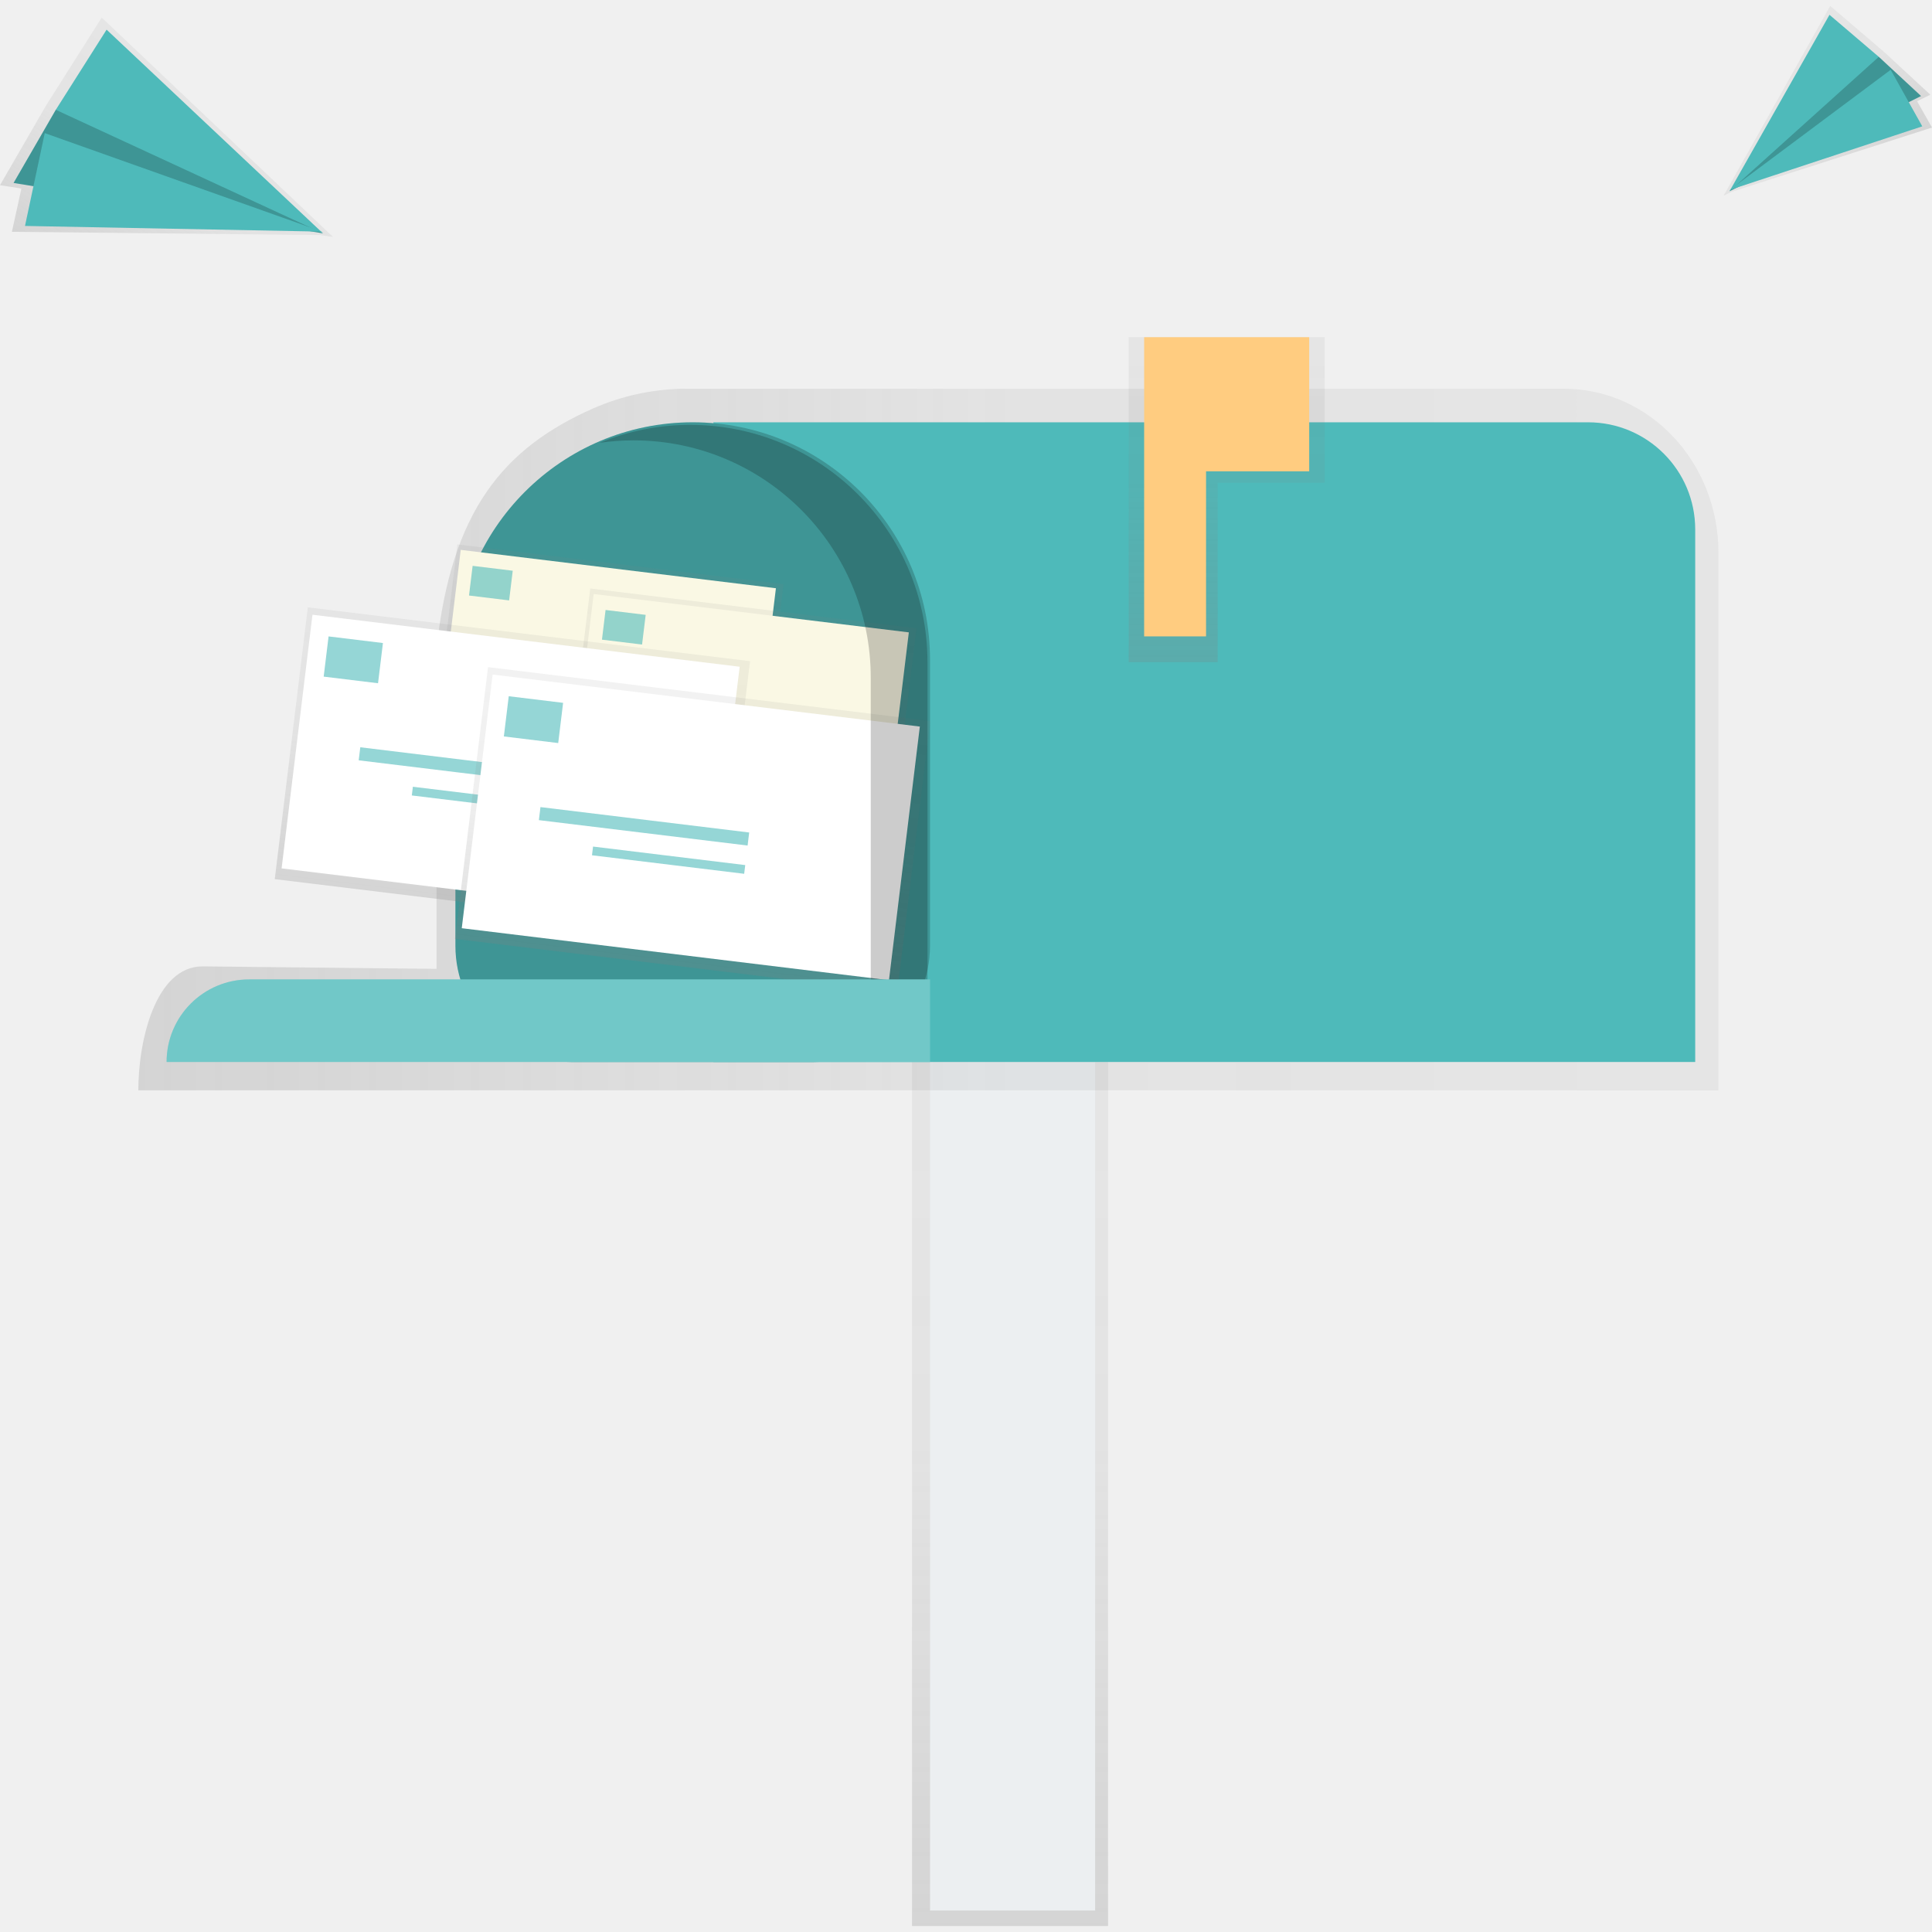
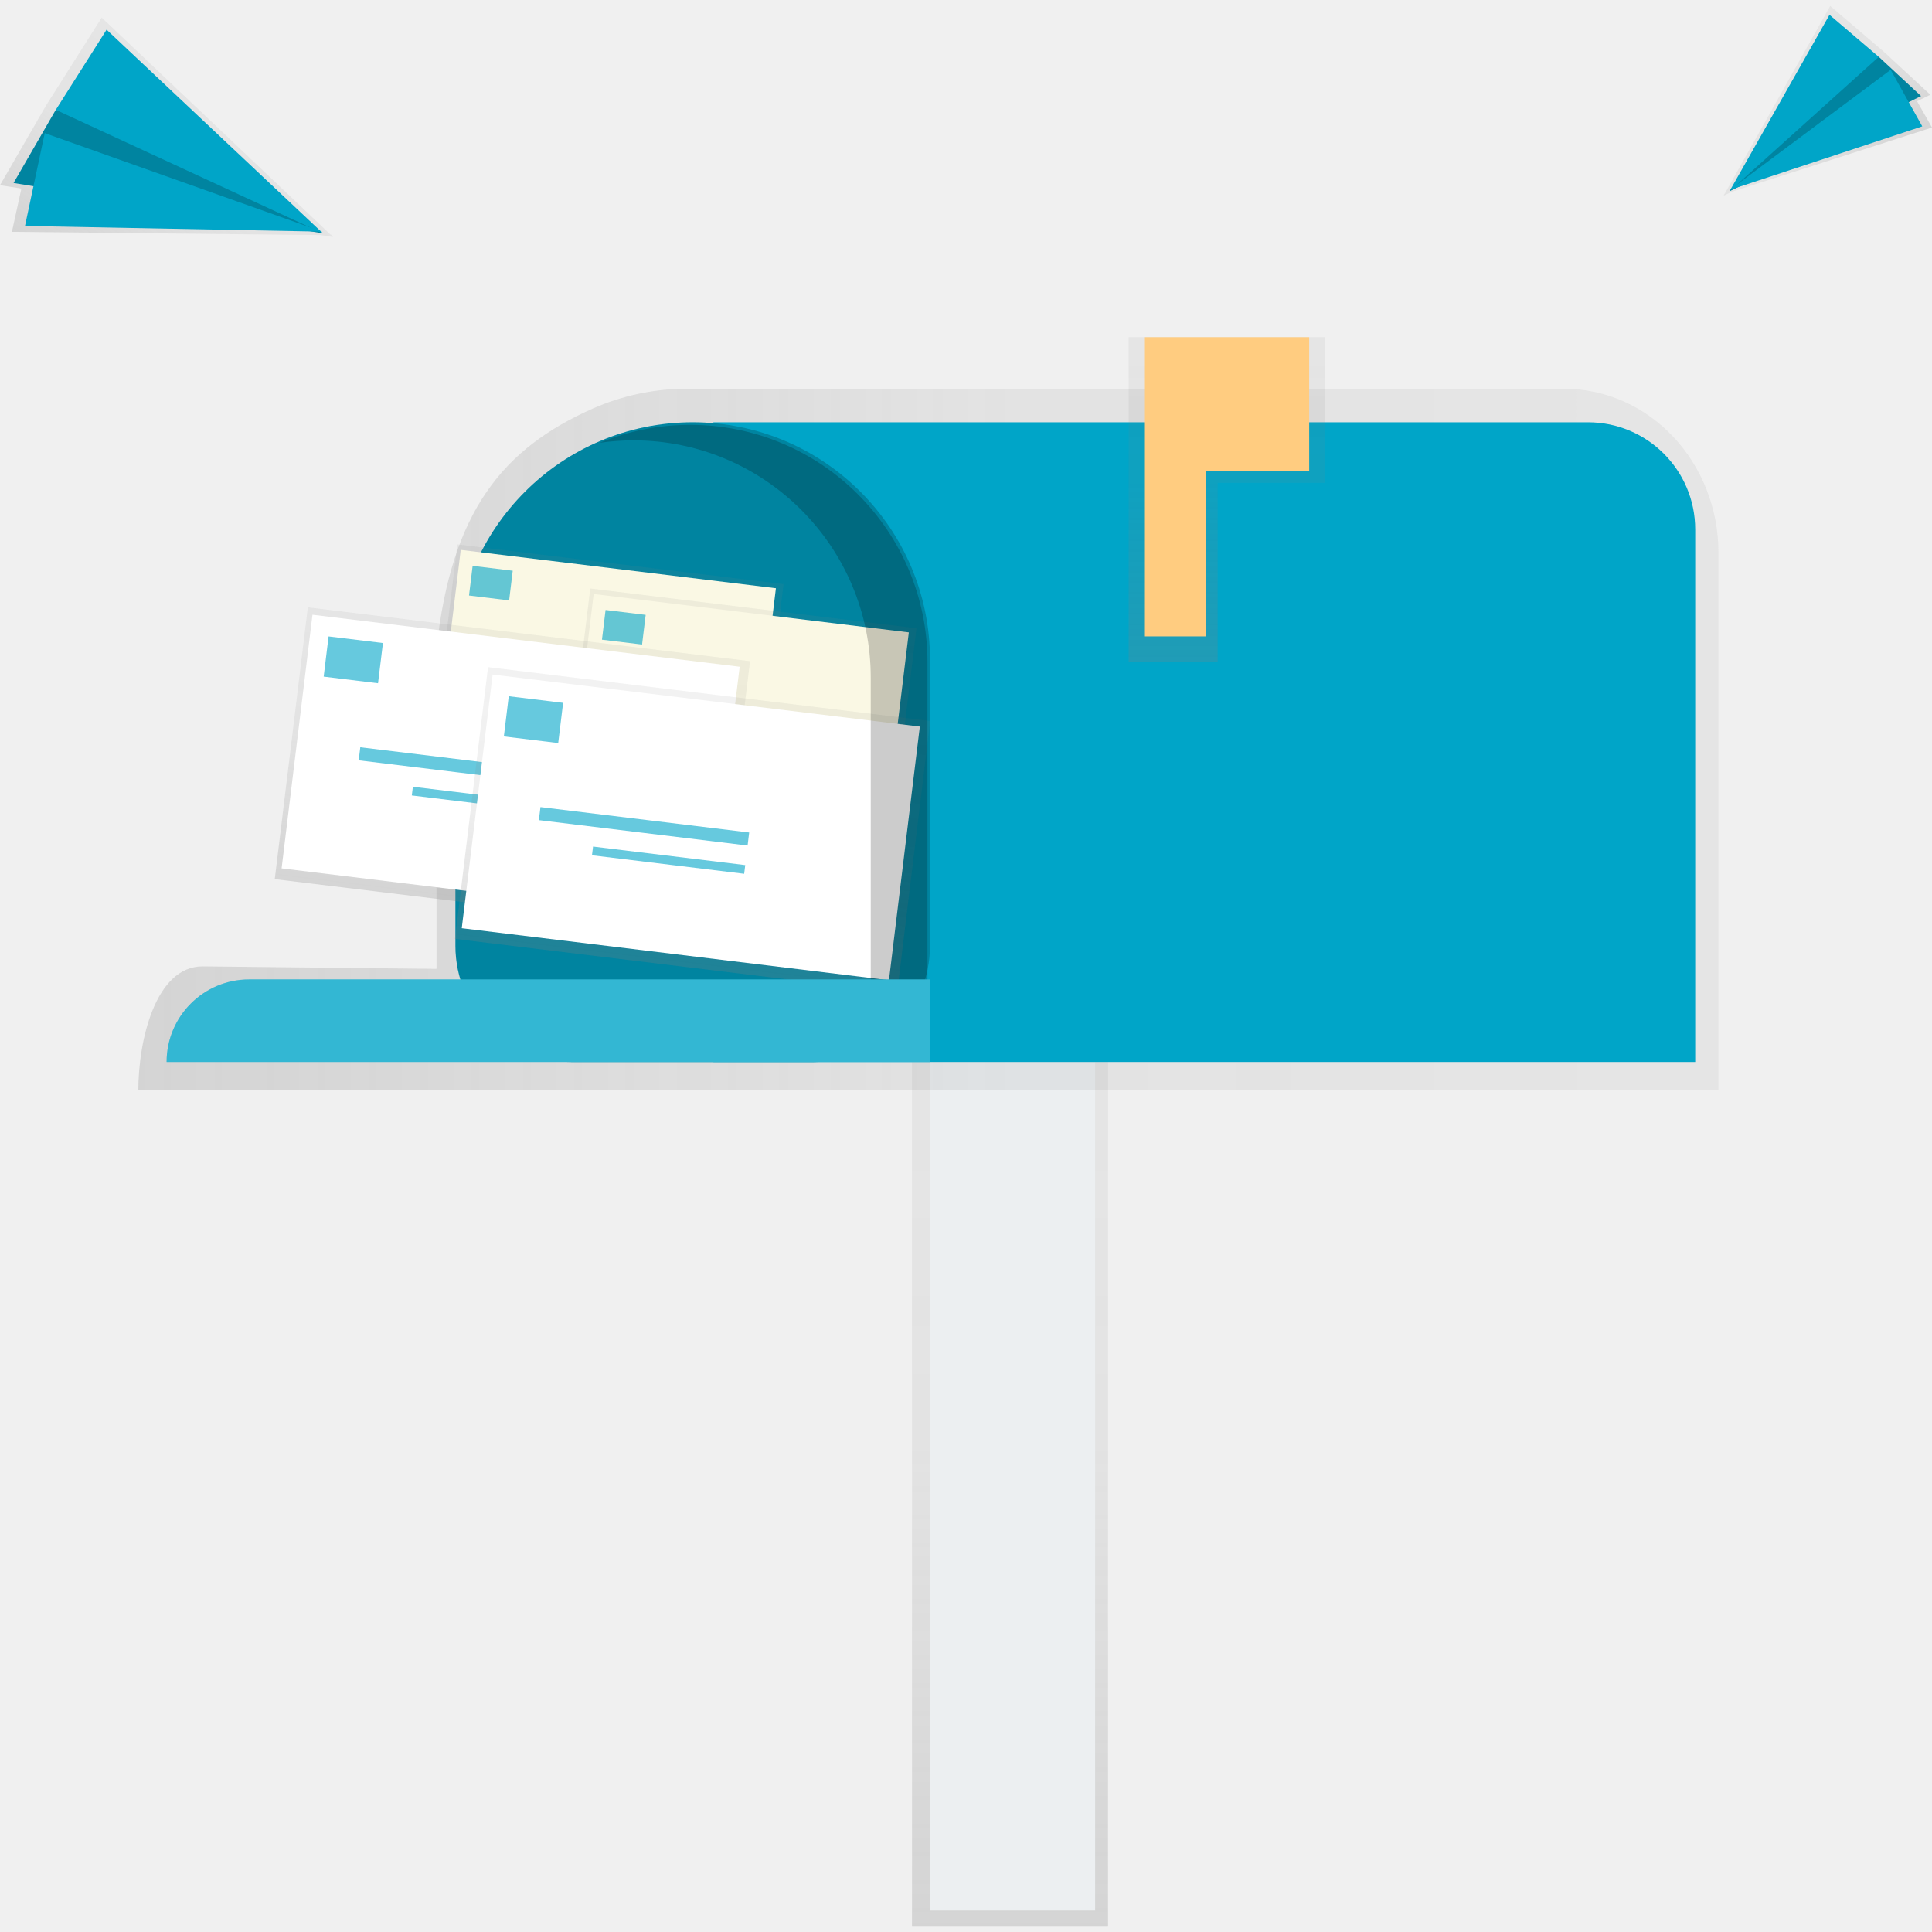
- <svg xmlns="http://www.w3.org/2000/svg" xmlns:xlink="http://www.w3.org/1999/xlink" id="b9950e65-c983-427f-969f-411e60d4718f" data-name="Layer 1" width="300" height="300" viewBox="0 0 733.51 728.97">
+ <svg xmlns="http://www.w3.org/2000/svg" xmlns:xlink="http://www.w3.org/1999/xlink" id="b9950e65-c983-427f-969f-411e60d4718f" data-name="Layer 1" width="400" height="400" viewBox="0 0 733.51 728.97">
  <defs>
    <linearGradient id="1e50e1f7-79f5-452b-a40c-a2d98084d9bb" x1="383.47" y1="728.97" x2="383.47" y2="400.92" gradientUnits="userSpaceOnUse">
      <stop offset="0" stop-color="gray" stop-opacity="0.25" />
      <stop offset="0.54" stop-color="gray" stop-opacity="0.12" />
      <stop offset="1" stop-color="gray" stop-opacity="0.1" />
    </linearGradient>
    <linearGradient id="065ea879-0bf6-43b6-9672-9e36e849f5ca" x1="238.26" y1="361.82" x2="838.21" y2="361.82" xlink:href="#1e50e1f7-79f5-452b-a40c-a2d98084d9bb" />
    <linearGradient id="459818a5-69c2-4f7f-8bb2-5507c3d29640" x1="465.73" y1="249.13" x2="465.73" y2="125.75" xlink:href="#1e50e1f7-79f5-452b-a40c-a2d98084d9bb" />
    <linearGradient id="2f211934-bfe1-48dc-bf69-4a6889a77622" x1="264.33" y1="382.43" x2="264.33" y2="305.75" gradientTransform="matrix(0, -1, -1, 0, 760.81, 597.66)" xlink:href="#1e50e1f7-79f5-452b-a40c-a2d98084d9bb" />
    <linearGradient id="fdaec826-1474-477a-aab7-79681abb65ed" x1="212.21" y1="392.96" x2="212.21" y2="316.28" gradientTransform="matrix(0, -1, -1, 0, 821.81, 562.29)" xlink:href="#1e50e1f7-79f5-452b-a40c-a2d98084d9bb" />
    <linearGradient id="230aae4a-4ba3-43a0-a33b-500e3dc2a25d" x1="295.6" y1="440.27" x2="295.6" y2="336.33" gradientTransform="matrix(0, -1, -1, 0, 768.63, 669.04)" xlink:href="#1e50e1f7-79f5-452b-a40c-a2d98084d9bb" />
    <linearGradient id="598da11b-697d-4f9c-9fd7-d6849a884081" x1="224.95" y1="454.54" x2="224.95" y2="350.6" gradientTransform="matrix(0, -1, -1, 0, 851.31, 621.1)" xlink:href="#1e50e1f7-79f5-452b-a40c-a2d98084d9bb" />
    <linearGradient id="1b1d52ac-2d33-4d8b-a499-27df2fc326e7" x1="627.39" y1="372.38" x2="627.39" y2="313.03" gradientTransform="matrix(-0.65, 0.76, 0.76, 0.65, 837.43, -649.66)" xlink:href="#1e50e1f7-79f5-452b-a40c-a2d98084d9bb" />
    <linearGradient id="72adf1b2-6031-4d64-80db-157af34e8b1b" x1="303.02" y1="618.34" x2="303.02" y2="531.38" gradientTransform="translate(117.27 -574.84) rotate(32.36)" xlink:href="#1e50e1f7-79f5-452b-a40c-a2d98084d9bb" />
  </defs>
  <rect x="346.26" y="400.92" width="74.42" height="328.05" fill="url(#1e50e1f7-79f5-452b-a40c-a2d98084d9bb)" />
  <rect x="353.11" y="400.92" width="62.67" height="322.18" fill="#eceff1" />
  <path d="M779.59,228.64H444.43A88.94,88.94,0,0,0,411,236.09c-34.07,15.1-53.9,38.8-59.5,91.36V448.88l-88.81-.94c-17.86,0-24.39,28.08-24.39,47.06H838.21V290.93C838.21,256.53,812,228.64,779.59,228.64Z" transform="translate(-185.78 -83.31)" fill="url(#065ea879-0bf6-43b6-9672-9e36e849f5ca)" />
-   <path d="M270.85,158.06H602.93a40.68,40.68,0,0,1,40.68,40.68V400.92a0,0,0,0,1,0,0H270.85a0,0,0,0,1,0,0V158.06A0,0,0,0,1,270.85,158.06Z" fill="#4ebaba" />
-   <path d="M263,158.06h0a90.09,90.09,0,0,1,90.09,90.09V356.83A44.09,44.09,0,0,1,309,400.92H217a44.09,44.09,0,0,1-44.09-44.09V248.15A90.09,90.09,0,0,1,263,158.06Z" fill="#4ebaba" />
+   <path d="M270.85,158.06H602.93a40.68,40.68,0,0,1,40.68,40.68V400.92a0,0,0,0,1,0,0H270.85a0,0,0,0,1,0,0V158.06A0,0,0,0,1,270.85,158.06Z" fill="#00a5c8" />
+   <path d="M263,158.06h0a90.09,90.09,0,0,1,90.09,90.09V356.83A44.09,44.09,0,0,1,309,400.92H217a44.09,44.09,0,0,1-44.09-44.09V248.15A90.09,90.09,0,0,1,263,158.06Z" fill="#00a5c8" />
  <path d="M263,158.06h0a90.09,90.09,0,0,1,90.09,90.09V356.83A44.09,44.09,0,0,1,309,400.92H217a44.09,44.09,0,0,1-44.09-44.09V248.15A90.09,90.09,0,0,1,263,158.06Z" opacity="0.2" />
  <polygon points="502.94 125.75 456.43 125.75 428.52 125.75 428.52 181.06 428.52 249.13 462.3 249.13 462.3 181.06 502.94 181.06 502.94 125.75" fill="url(#459818a5-69c2-4f7f-8bb2-5507c3d29640)" />
  <polygon points="497.06 125.75 457.89 125.75 434.39 125.75 434.39 176.67 434.39 239.34 457.89 239.34 457.89 176.67 497.06 176.67 497.06 125.75" fill="#ffcc80" />
  <rect x="378.38" y="270.95" width="76.68" height="124.77" transform="translate(-150.31 623.41) rotate(-83.06)" fill="url(#2f211934-bfe1-48dc-bf69-4a6889a77622)" />
  <rect x="380.44" y="272.35" width="71.56" height="120.54" transform="translate(-150.04 622.28) rotate(-83.06)" fill="#faf8e4" />
  <g opacity="0.6">
-     <rect x="364.5" y="296.74" width="15.34" height="11.35" transform="translate(519.27 564.29) rotate(-173.06)" fill="#4ebaba" />
-     <rect x="373.69" y="330.46" width="58.89" height="3.68" transform="translate(577.37 627.57) rotate(-173.06)" fill="#4ebaba" />
-     <rect x="388.54" y="340.56" width="42.94" height="2.45" transform="translate(589.93 647.31) rotate(-173.06)" fill="#4ebaba" />
+     <rect x="364.5" y="296.74" width="15.34" height="11.35" transform="translate(519.27 564.29) rotate(-173.06)" fill="#00a5c8" />
+     <rect x="373.69" y="330.46" width="58.89" height="3.68" transform="translate(577.37 627.57) rotate(-173.06)" fill="#00a5c8" />
+     <rect x="388.54" y="340.56" width="42.94" height="2.45" transform="translate(589.93 647.31) rotate(-173.06)" fill="#00a5c8" />
  </g>
  <rect x="428.85" y="287.7" width="76.68" height="124.77" transform="translate(-122.57 688.23) rotate(-83.06)" fill="url(#fdaec826-1474-477a-aab7-79681abb65ed)" />
  <rect x="430.91" y="289.1" width="71.56" height="120.54" transform="translate(-122.3 687.11) rotate(-83.06)" fill="#faf8e4" />
  <g opacity="0.6">
-     <rect x="414.96" y="313.49" width="15.34" height="11.35" transform="translate(617.81 603.77) rotate(-173.06)" fill="#4ebaba" />
-     <rect x="424.15" y="347.21" width="58.89" height="3.68" transform="translate(675.91 667.05) rotate(-173.06)" fill="#4ebaba" />
-     <rect x="439.01" y="357.31" width="42.94" height="2.45" transform="translate(688.46 686.79) rotate(-173.06)" fill="#4ebaba" />
+     <rect x="414.96" y="313.49" width="15.34" height="11.35" transform="translate(617.81 603.77) rotate(-173.06)" fill="#00a5c8" />
+     <rect x="424.15" y="347.21" width="58.89" height="3.68" transform="translate(675.91 667.05) rotate(-173.06)" fill="#00a5c8" />
+     <rect x="439.01" y="357.31" width="42.94" height="2.45" transform="translate(688.46 686.79) rotate(-173.06)" fill="#00a5c8" />
  </g>
  <rect x="328.36" y="288.88" width="103.94" height="169.12" transform="translate(-222.12 622.55) rotate(-83.06)" fill="url(#230aae4a-4ba3-43a0-a33b-500e3dc2a25d)" />
  <rect x="331.16" y="290.78" width="97.01" height="163.39" transform="translate(-221.75 621.02) rotate(-83.06)" fill="#fff" />
  <g opacity="0.6">
-     <rect x="309.54" y="323.84" width="20.79" height="15.38" transform="translate(411.67 616) rotate(-173.06)" fill="#4ebaba" />
-     <rect x="322" y="369.54" width="79.83" height="4.99" transform="translate(490.42 701.78) rotate(-173.06)" fill="#4ebaba" />
-     <rect x="342.13" y="383.24" width="58.21" height="3.33" transform="translate(507.45 728.54) rotate(-173.06)" fill="#4ebaba" />
+     <rect x="309.54" y="323.84" width="20.79" height="15.38" transform="translate(411.67 616) rotate(-173.06)" fill="#00a5c8" />
+     <rect x="322" y="369.54" width="79.83" height="4.99" transform="translate(490.42 701.78) rotate(-173.06)" fill="#00a5c8" />
+     <rect x="342.13" y="383.24" width="58.21" height="3.33" transform="translate(507.45 728.54) rotate(-173.06)" fill="#00a5c8" />
  </g>
  <rect x="396.77" y="311.59" width="103.94" height="169.12" transform="translate(-184.52 710.41) rotate(-83.06)" fill="url(#598da11b-697d-4f9c-9fd7-d6849a884081)" />
  <rect x="399.56" y="313.48" width="97.01" height="163.39" transform="translate(-184.15 708.89) rotate(-83.06)" fill="#fff" />
  <g opacity="0.6">
-     <rect x="377.95" y="346.55" width="20.79" height="15.38" transform="translate(545.24 669.52) rotate(-173.06)" fill="#4ebaba" />
-     <rect x="390.41" y="392.25" width="79.83" height="4.99" transform="translate(623.99 755.3) rotate(-173.06)" fill="#4ebaba" />
-     <rect x="410.54" y="405.94" width="58.21" height="3.33" transform="translate(641.02 782.05) rotate(-173.06)" fill="#4ebaba" />
+     <rect x="377.95" y="346.55" width="20.79" height="15.38" transform="translate(545.24 669.52) rotate(-173.06)" fill="#00a5c8" />
+     <rect x="390.41" y="392.25" width="79.83" height="4.99" transform="translate(623.99 755.3) rotate(-173.06)" fill="#00a5c8" />
+     <rect x="410.54" y="405.94" width="58.21" height="3.33" transform="translate(641.02 782.05) rotate(-173.06)" fill="#00a5c8" />
  </g>
  <path d="M447.82,242.35h0a89.8,89.8,0,0,0-34.35,6.8,90.77,90.77,0,0,1,12.81-.92h0a90.09,90.09,0,0,1,90.09,90.09v143h21.54V332.44A90.09,90.09,0,0,0,447.82,242.35Z" transform="translate(-185.78 -83.31)" opacity="0.2" />
-   <path d="M94.59,369.58H353.11a0,0,0,0,1,0,0v31.34a0,0,0,0,1,0,0H63.25a0,0,0,0,1,0,0v0A31.34,31.34,0,0,1,94.59,369.58Z" fill="#4ebaba" />
+   <path d="M94.59,369.58H353.11a0,0,0,0,1,0,0v31.34a0,0,0,0,1,0,0H63.25a0,0,0,0,1,0,0v0A31.34,31.34,0,0,1,94.59,369.58Z" fill="#00a5c8" />
  <path d="M94.59,369.58H353.11a0,0,0,0,1,0,0v31.34a0,0,0,0,1,0,0H63.25a0,0,0,0,1,0,0v0A31.34,31.34,0,0,1,94.59,369.58Z" fill="#fff" opacity="0.2" />
  <polygon points="657.37 70.58 654.4 72.03 654.74 71.42 654.48 71.5 654.85 71.23 694.87 0 715.33 17.45 732.89 33.7 727.85 36.16 733.51 46.15 657.37 70.58" fill="url(#1b1d52ac-2d33-4d8b-a499-27df2fc326e7)" />
-   <polygon points="713.31 19.31 729.35 34.19 656.63 70.34 695.33 20.74 713.31 19.31" fill="#4ebaba" />
+   <polygon points="713.31 19.31 729.35 34.19 656.63 70.34 695.33 20.74 713.31 19.31" fill="#00a5c8" />
  <polygon points="713.31 19.31 729.35 34.19 656.63 70.34 695.33 20.74 713.31 19.31" opacity="0.2" />
-   <polygon points="694.59 3.35 656.63 70.34 713.31 19.31 694.59 3.35" fill="#4ebaba" />
-   <polygon points="729.82 45.7 656.71 69.85 717.82 24.23 729.82 45.7" fill="#4ebaba" />
+   <polygon points="694.59 3.35 656.63 70.34 713.31 19.31 694.59 3.35" fill="#00a5c8" />
+   <polygon points="729.82 45.7 656.71 69.85 717.82 24.23 729.82 45.7" fill="#00a5c8" />
  <polygon points="121.67 86.97 126.45 87.71 125.71 87.01 126.12 87.01 125.48 86.79 38.62 4.42 17.54 37.69 0 68.04 8.12 69.3 4.52 85.74 121.67 86.97" fill="url(#72adf1b2-6031-4d64-80db-157af34e8b1b)" />
-   <polygon points="21.18 39.42 5.16 67.19 122.6 86.31 46.96 33.64 21.18 39.42" fill="#4ebaba" />
+   <polygon points="21.18 39.42 5.16 67.19 122.6 86.31 46.96 33.64 21.18 39.42" fill="#00a5c8" />
  <polygon points="21.18 39.42 5.16 67.19 122.6 86.31 46.96 33.64 21.18 39.42" opacity="0.2" />
-   <polygon points="40.47 8.99 122.6 86.31 21.18 39.42 40.47 8.99" fill="#4ebaba" />
-   <polygon points="9.49 83.51 122.28 85.67 16.99 48.27 9.49 83.51" fill="#4ebaba" />
+   <polygon points="40.47 8.99 122.6 86.31 21.18 39.42 40.47 8.99" fill="#00a5c8" />
+   <polygon points="9.49 83.51 122.28 85.67 16.99 48.27 9.49 83.51" fill="#00a5c8" />
</svg>
